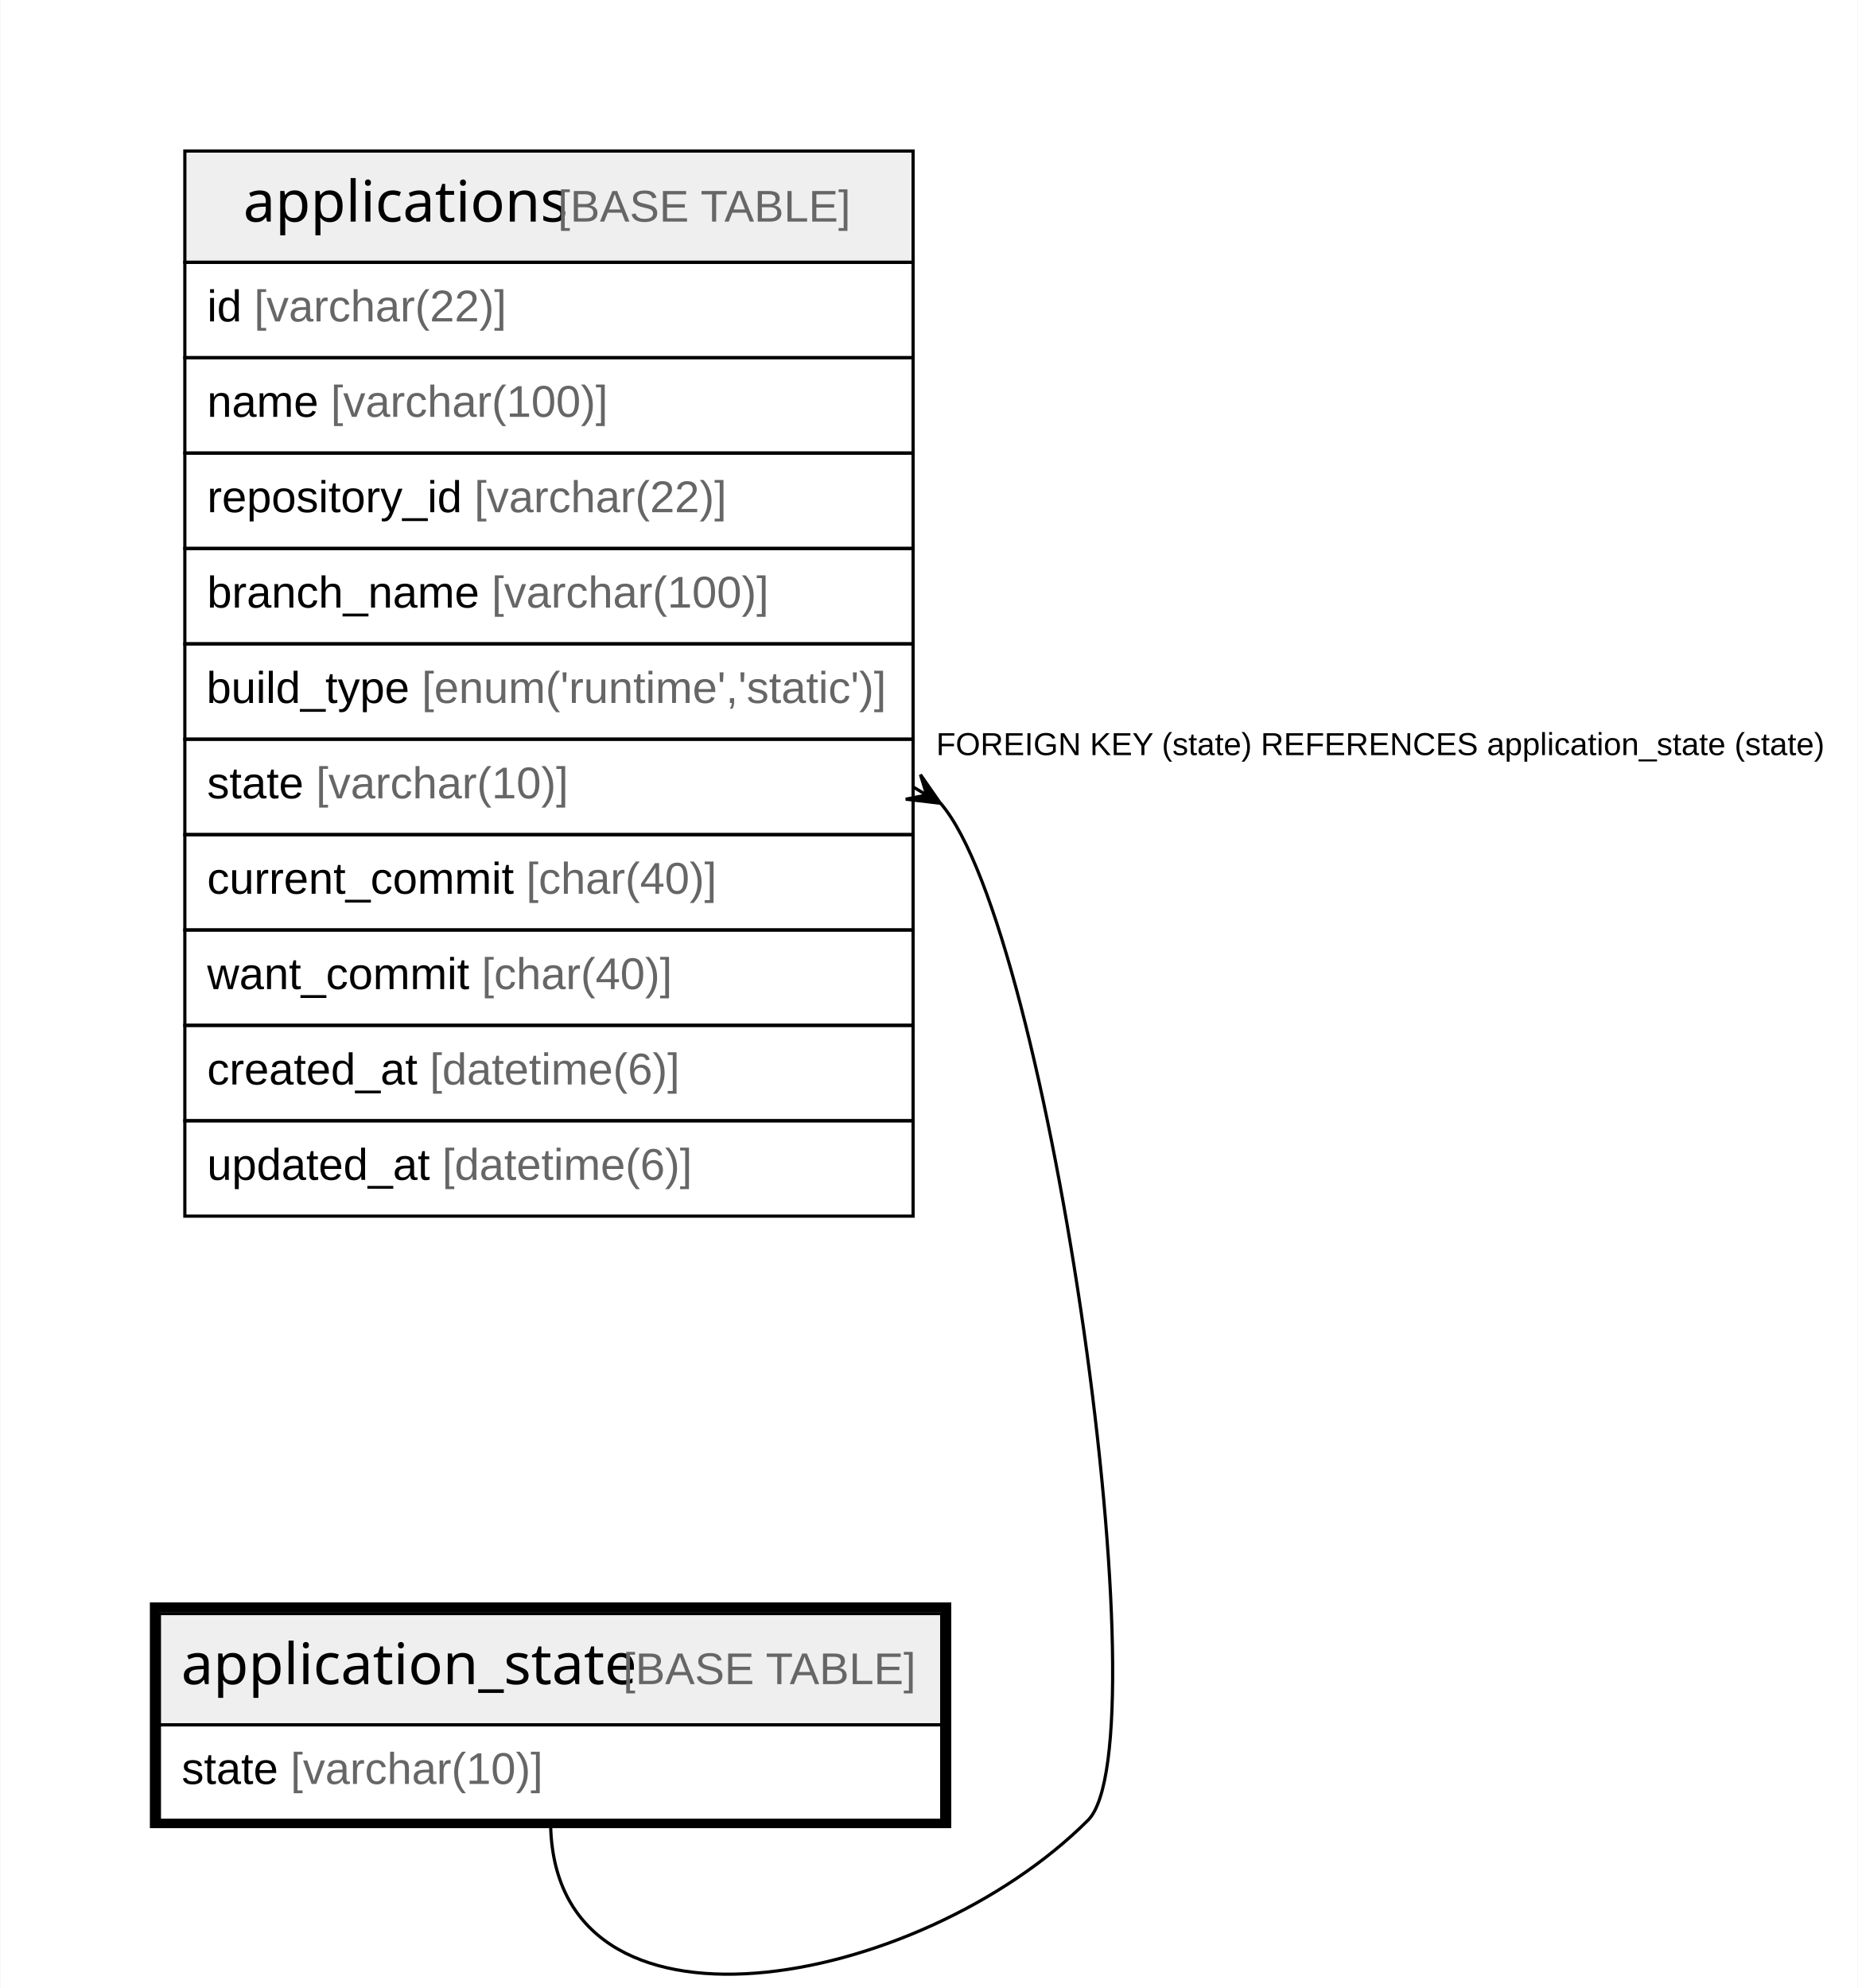
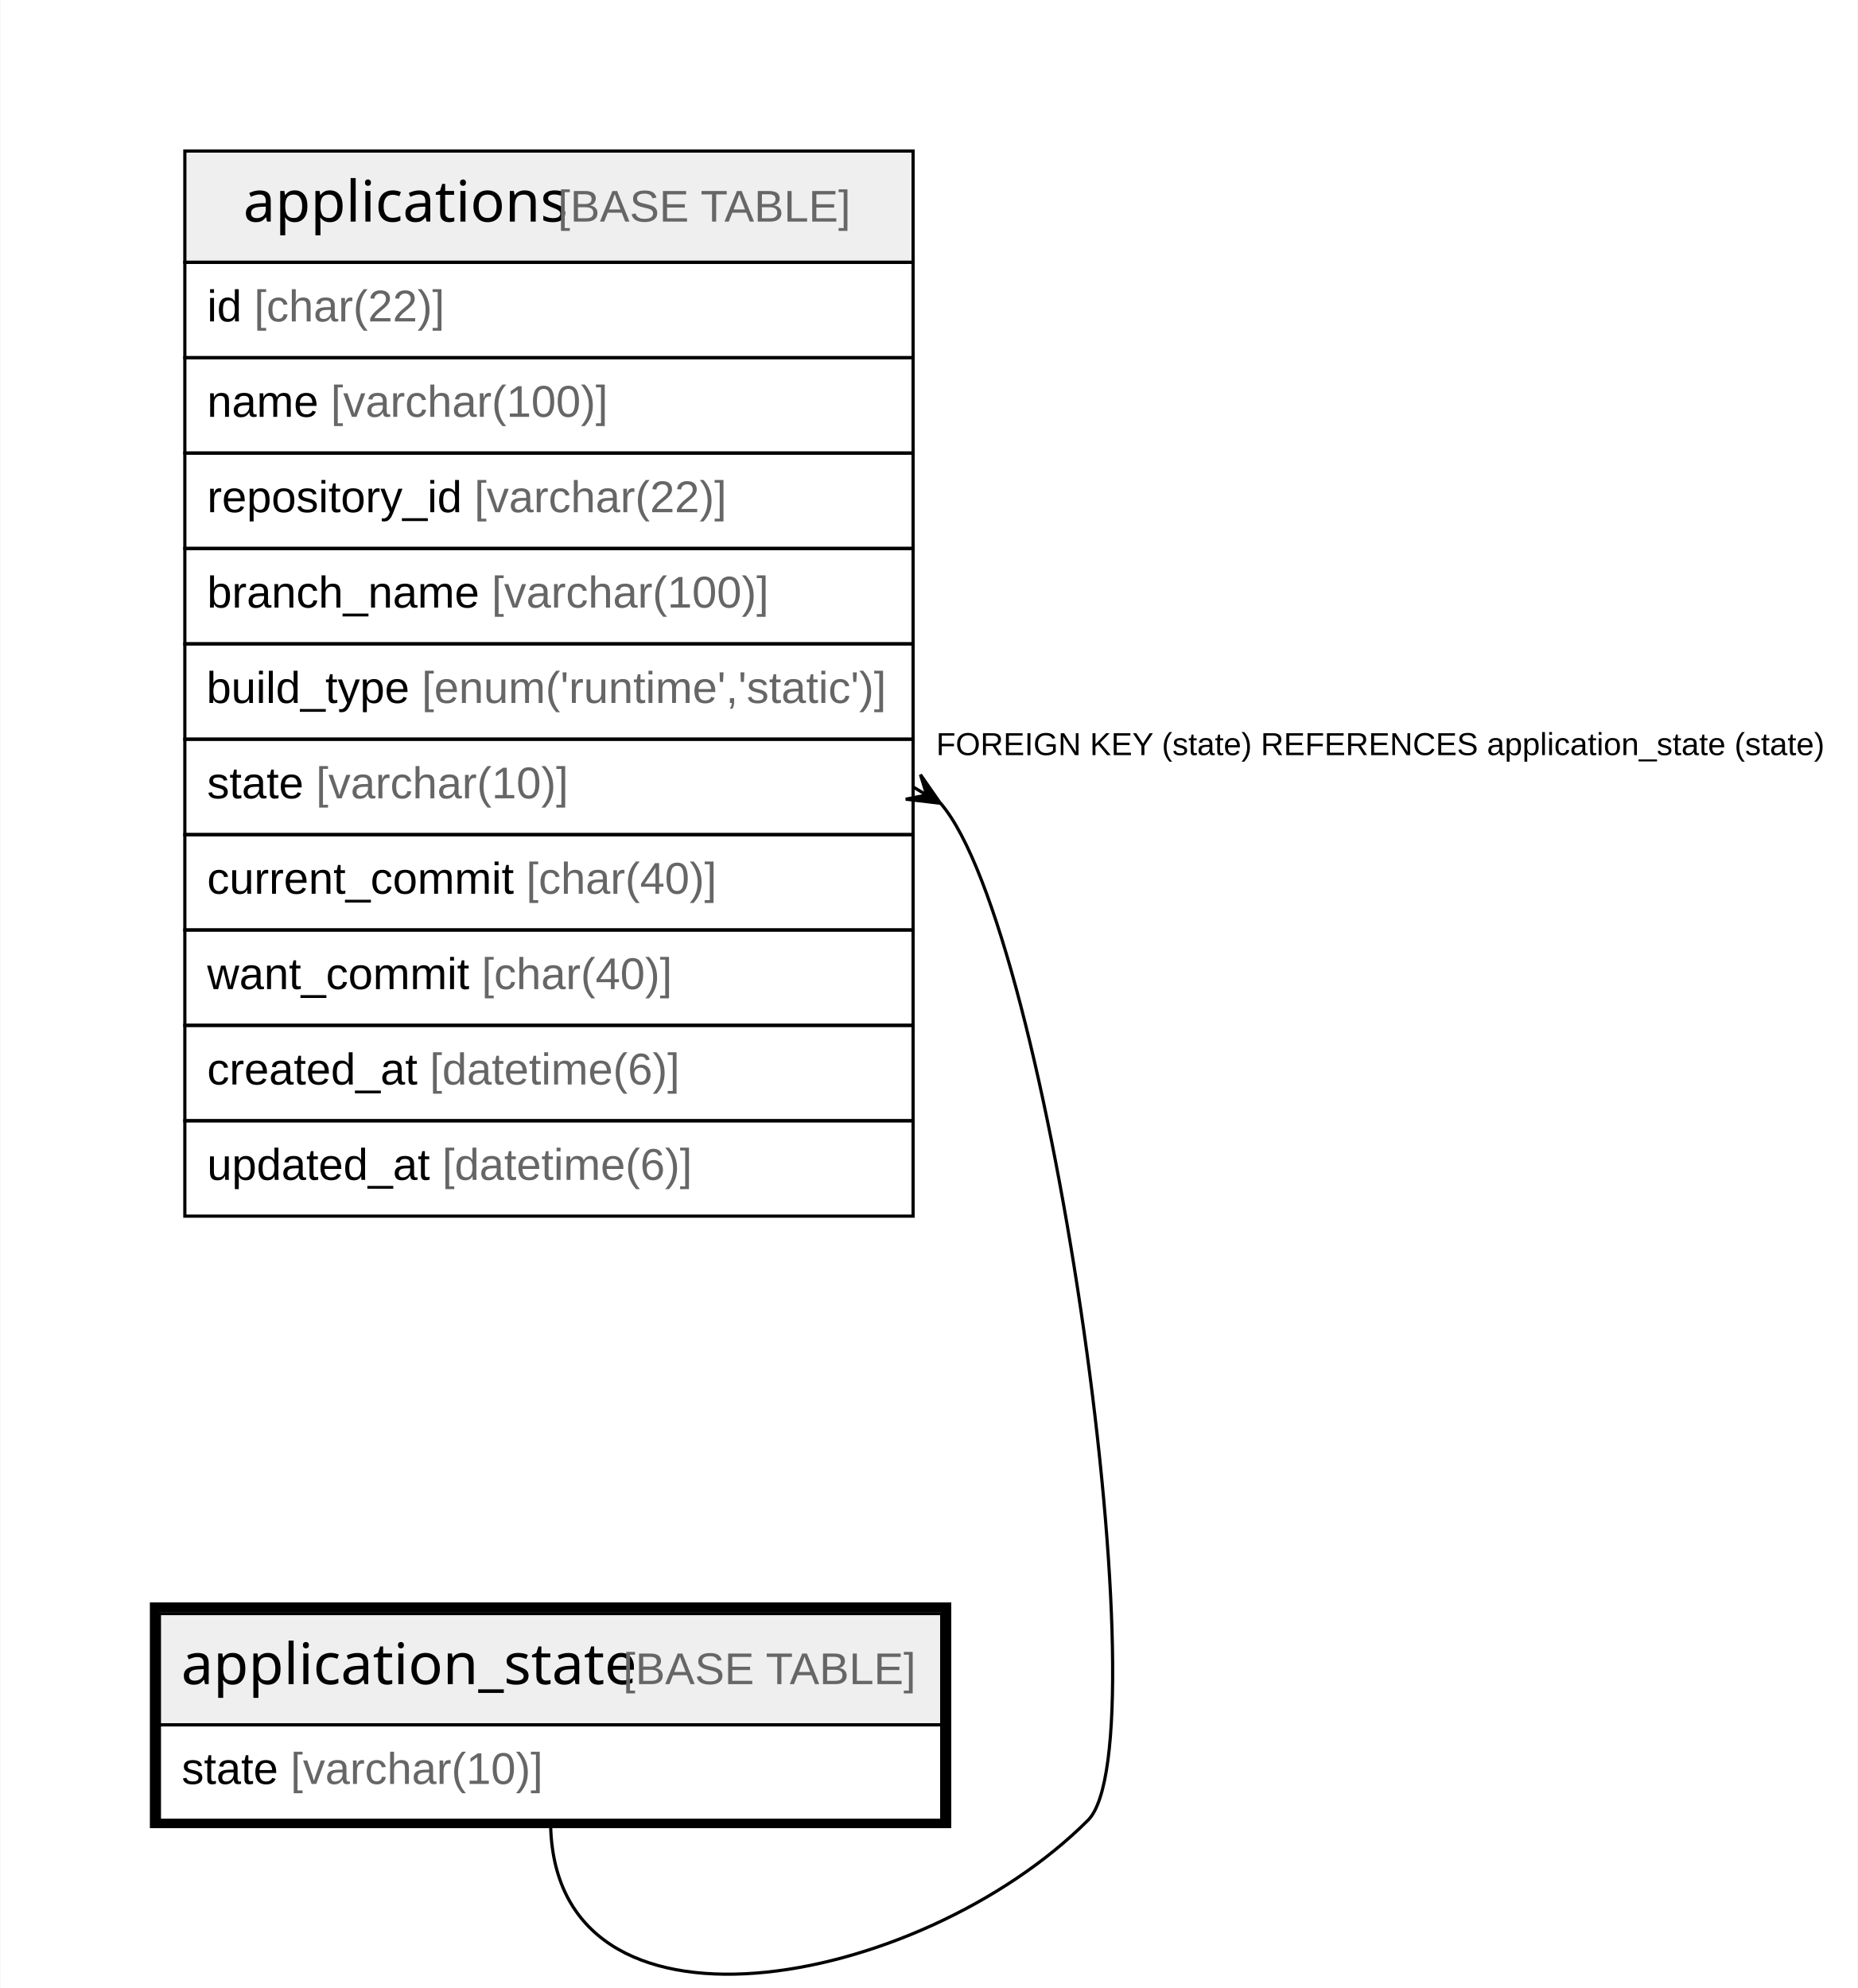
<svg xmlns="http://www.w3.org/2000/svg" width="584pt" height="625pt" viewBox="0.00 0.00 584.00 625.27">
  <g id="graph0" class="graph" transform="scale(1 1) rotate(0) translate(4 621.271)">
    <polygon fill="#ffffff" stroke="transparent" points="-4,4 -4,-621.271 580,-621.271 580,4 -4,4" />
    <g id="node1" class="node">
      <polygon fill="#efefef" stroke="transparent" points="46,-78.771 46,-113.771 292,-113.771 292,-78.771 46,-78.771" />
      <polygon fill="none" stroke="#000000" points="46,-78.771 46,-113.771 292,-113.771 292,-78.771 46,-78.771" />
      <text text-anchor="start" x="52.851" y="-91.571" font-family="Arial Bold" font-size="18.00" fill="#000000">application_state</text>
      <text text-anchor="start" x="187.896" y="-91.571" font-family="Arial" font-size="14.00" fill="#000000"> </text>
      <text text-anchor="start" x="191.786" y="-91.571" font-family="Arial" font-size="14.00" fill="#666666">[BASE TABLE]</text>
      <polygon fill="none" stroke="#000000" points="46,-48.771 46,-78.771 292,-78.771 292,-48.771 46,-48.771" />
      <text text-anchor="start" x="53" y="-60.171" font-family="Arial" font-size="14.00" fill="#000000">state </text>
      <text text-anchor="start" x="87.237" y="-60.171" font-family="Arial" font-size="14.00" fill="#666666">[varchar(10)]</text>
      <polygon fill="none" stroke="#000000" stroke-width="3" points="44.5,-47.771 44.5,-115.771 293.5,-115.771 293.5,-47.771 44.5,-47.771" />
    </g>
    <g id="node2" class="node">
      <polygon fill="#efefef" stroke="transparent" points="54,-538.771 54,-573.771 283,-573.771 283,-538.771 54,-538.771" />
      <polygon fill="none" stroke="#000000" points="54,-538.771 54,-573.771 283,-573.771 283,-538.771 54,-538.771" />
      <text text-anchor="start" x="72.362" y="-551.571" font-family="Arial Bold" font-size="18.00" fill="#000000">applications</text>
      <text text-anchor="start" x="167.384" y="-551.571" font-family="Arial" font-size="14.00" fill="#000000"> </text>
      <text text-anchor="start" x="171.275" y="-551.571" font-family="Arial" font-size="14.00" fill="#666666">[BASE TABLE]</text>
      <polygon fill="none" stroke="#000000" points="54,-508.771 54,-538.771 283,-538.771 283,-508.771 54,-508.771" />
      <text text-anchor="start" x="61" y="-520.171" font-family="Arial" font-size="14.00" fill="#000000">id </text>
-       <text text-anchor="start" x="75.78" y="-520.171" font-family="Arial" font-size="14.00" fill="#666666">[varchar(22)]</text>
+       <text text-anchor="start" x="75.78" y="-520.171" font-family="Arial" font-size="14.00" fill="#666666">[char(22)]</text>
      <polygon fill="none" stroke="#000000" points="54,-478.771 54,-508.771 283,-508.771 283,-478.771 54,-478.771" />
      <text text-anchor="start" x="61" y="-490.171" font-family="Arial" font-size="14.00" fill="#000000">name </text>
      <text text-anchor="start" x="99.899" y="-490.171" font-family="Arial" font-size="14.00" fill="#666666">[varchar(100)]</text>
      <polygon fill="none" stroke="#000000" points="54,-448.771 54,-478.771 283,-478.771 283,-448.771 54,-448.771" />
      <text text-anchor="start" x="61" y="-460.171" font-family="Arial" font-size="14.00" fill="#000000">repository_id </text>
      <text text-anchor="start" x="145.011" y="-460.171" font-family="Arial" font-size="14.00" fill="#666666">[varchar(22)]</text>
      <polygon fill="none" stroke="#000000" points="54,-418.771 54,-448.771 283,-448.771 283,-418.771 54,-418.771" />
      <text text-anchor="start" x="61" y="-430.171" font-family="Arial" font-size="14.00" fill="#000000">branch_name </text>
      <text text-anchor="start" x="150.473" y="-430.171" font-family="Arial" font-size="14.00" fill="#666666">[varchar(100)]</text>
      <polygon fill="none" stroke="#000000" points="54,-388.771 54,-418.771 283,-418.771 283,-388.771 54,-388.771" />
      <text text-anchor="start" x="60.801" y="-400.171" font-family="Arial" font-size="14.00" fill="#000000">build_type </text>
      <text text-anchor="start" x="128.491" y="-400.171" font-family="Arial" font-size="14.00" fill="#666666">[enum('runtime','static')]</text>
      <polygon fill="none" stroke="#000000" points="54,-358.771 54,-388.771 283,-388.771 283,-358.771 54,-358.771" />
      <text text-anchor="start" x="61" y="-370.171" font-family="Arial" font-size="14.00" fill="#000000">state </text>
      <text text-anchor="start" x="95.237" y="-370.171" font-family="Arial" font-size="14.00" fill="#666666">[varchar(10)]</text>
      <polygon fill="none" stroke="#000000" points="54,-328.771 54,-358.771 283,-358.771 283,-328.771 54,-328.771" />
      <text text-anchor="start" x="61" y="-340.171" font-family="Arial" font-size="14.00" fill="#000000">current_commit </text>
      <text text-anchor="start" x="161.334" y="-340.171" font-family="Arial" font-size="14.00" fill="#666666">[char(40)]</text>
      <polygon fill="none" stroke="#000000" points="54,-298.771 54,-328.771 283,-328.771 283,-298.771 54,-298.771" />
      <text text-anchor="start" x="61" y="-310.171" font-family="Arial" font-size="14.00" fill="#000000">want_commit </text>
      <text text-anchor="start" x="147.337" y="-310.171" font-family="Arial" font-size="14.00" fill="#666666">[char(40)]</text>
      <polygon fill="none" stroke="#000000" points="54,-268.771 54,-298.771 283,-298.771 283,-268.771 54,-268.771" />
      <text text-anchor="start" x="61" y="-280.171" font-family="Arial" font-size="14.00" fill="#000000">created_at </text>
      <text text-anchor="start" x="131.028" y="-280.171" font-family="Arial" font-size="14.00" fill="#666666">[datetime(6)]</text>
      <polygon fill="none" stroke="#000000" points="54,-238.771 54,-268.771 283,-268.771 283,-238.771 54,-238.771" />
      <text text-anchor="start" x="61" y="-250.171" font-family="Arial" font-size="14.00" fill="#000000">updated_at </text>
      <text text-anchor="start" x="134.933" y="-250.171" font-family="Arial" font-size="14.00" fill="#666666">[datetime(6)]</text>
    </g>
    <g id="edge1" class="edge">
      <path fill="none" stroke="#000000" d="M291.687,-368.567C326.114,-328.704 361.874,-72.645 338,-48.771 284.888,4.341 169,26.34 169,-48.771" />
      <polygon fill="#000000" stroke="#000000" points="291.579,-368.632 280.687,-369.911 287.289,-371.202 283,-373.771 283,-373.771 283,-373.771 287.289,-371.202 285.313,-377.631 291.579,-368.632 291.579,-368.632" />
      <text text-anchor="start" x="290.261" y="-383.771" font-family="Arial" font-size="10.00" fill="#000000">FOREIGN KEY (state) REFERENCES application_state (state)</text>
    </g>
  </g>
</svg>
